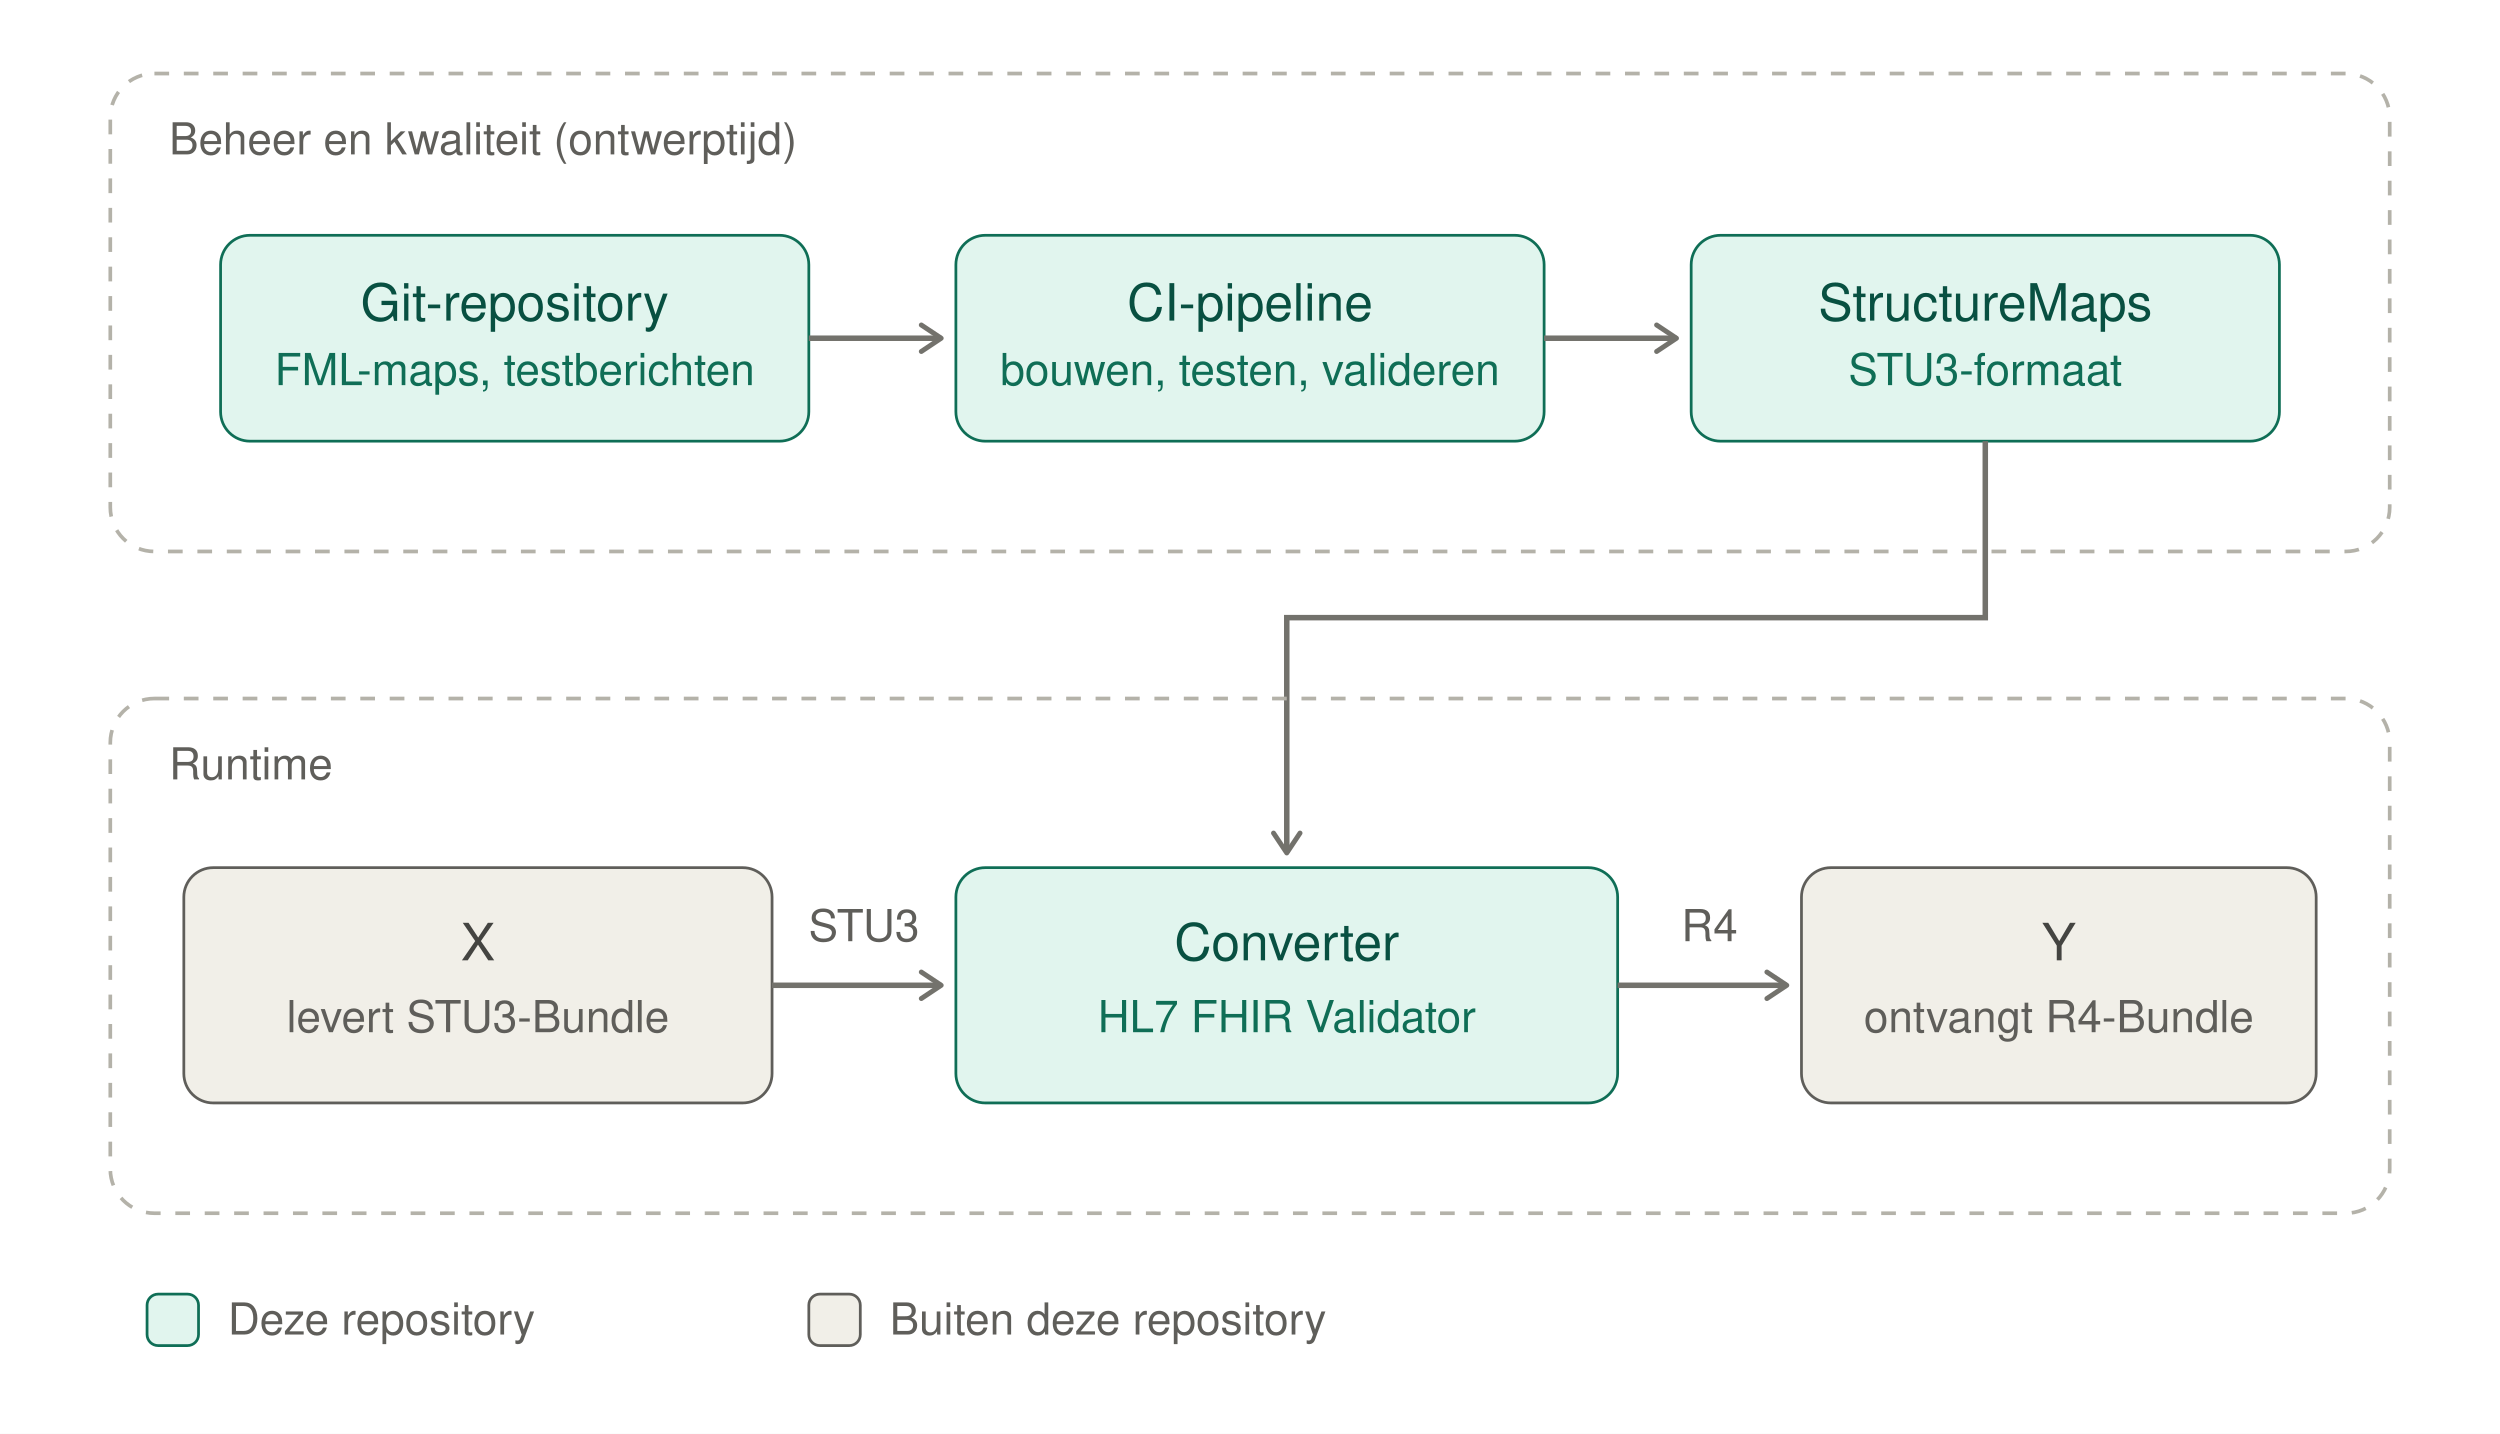
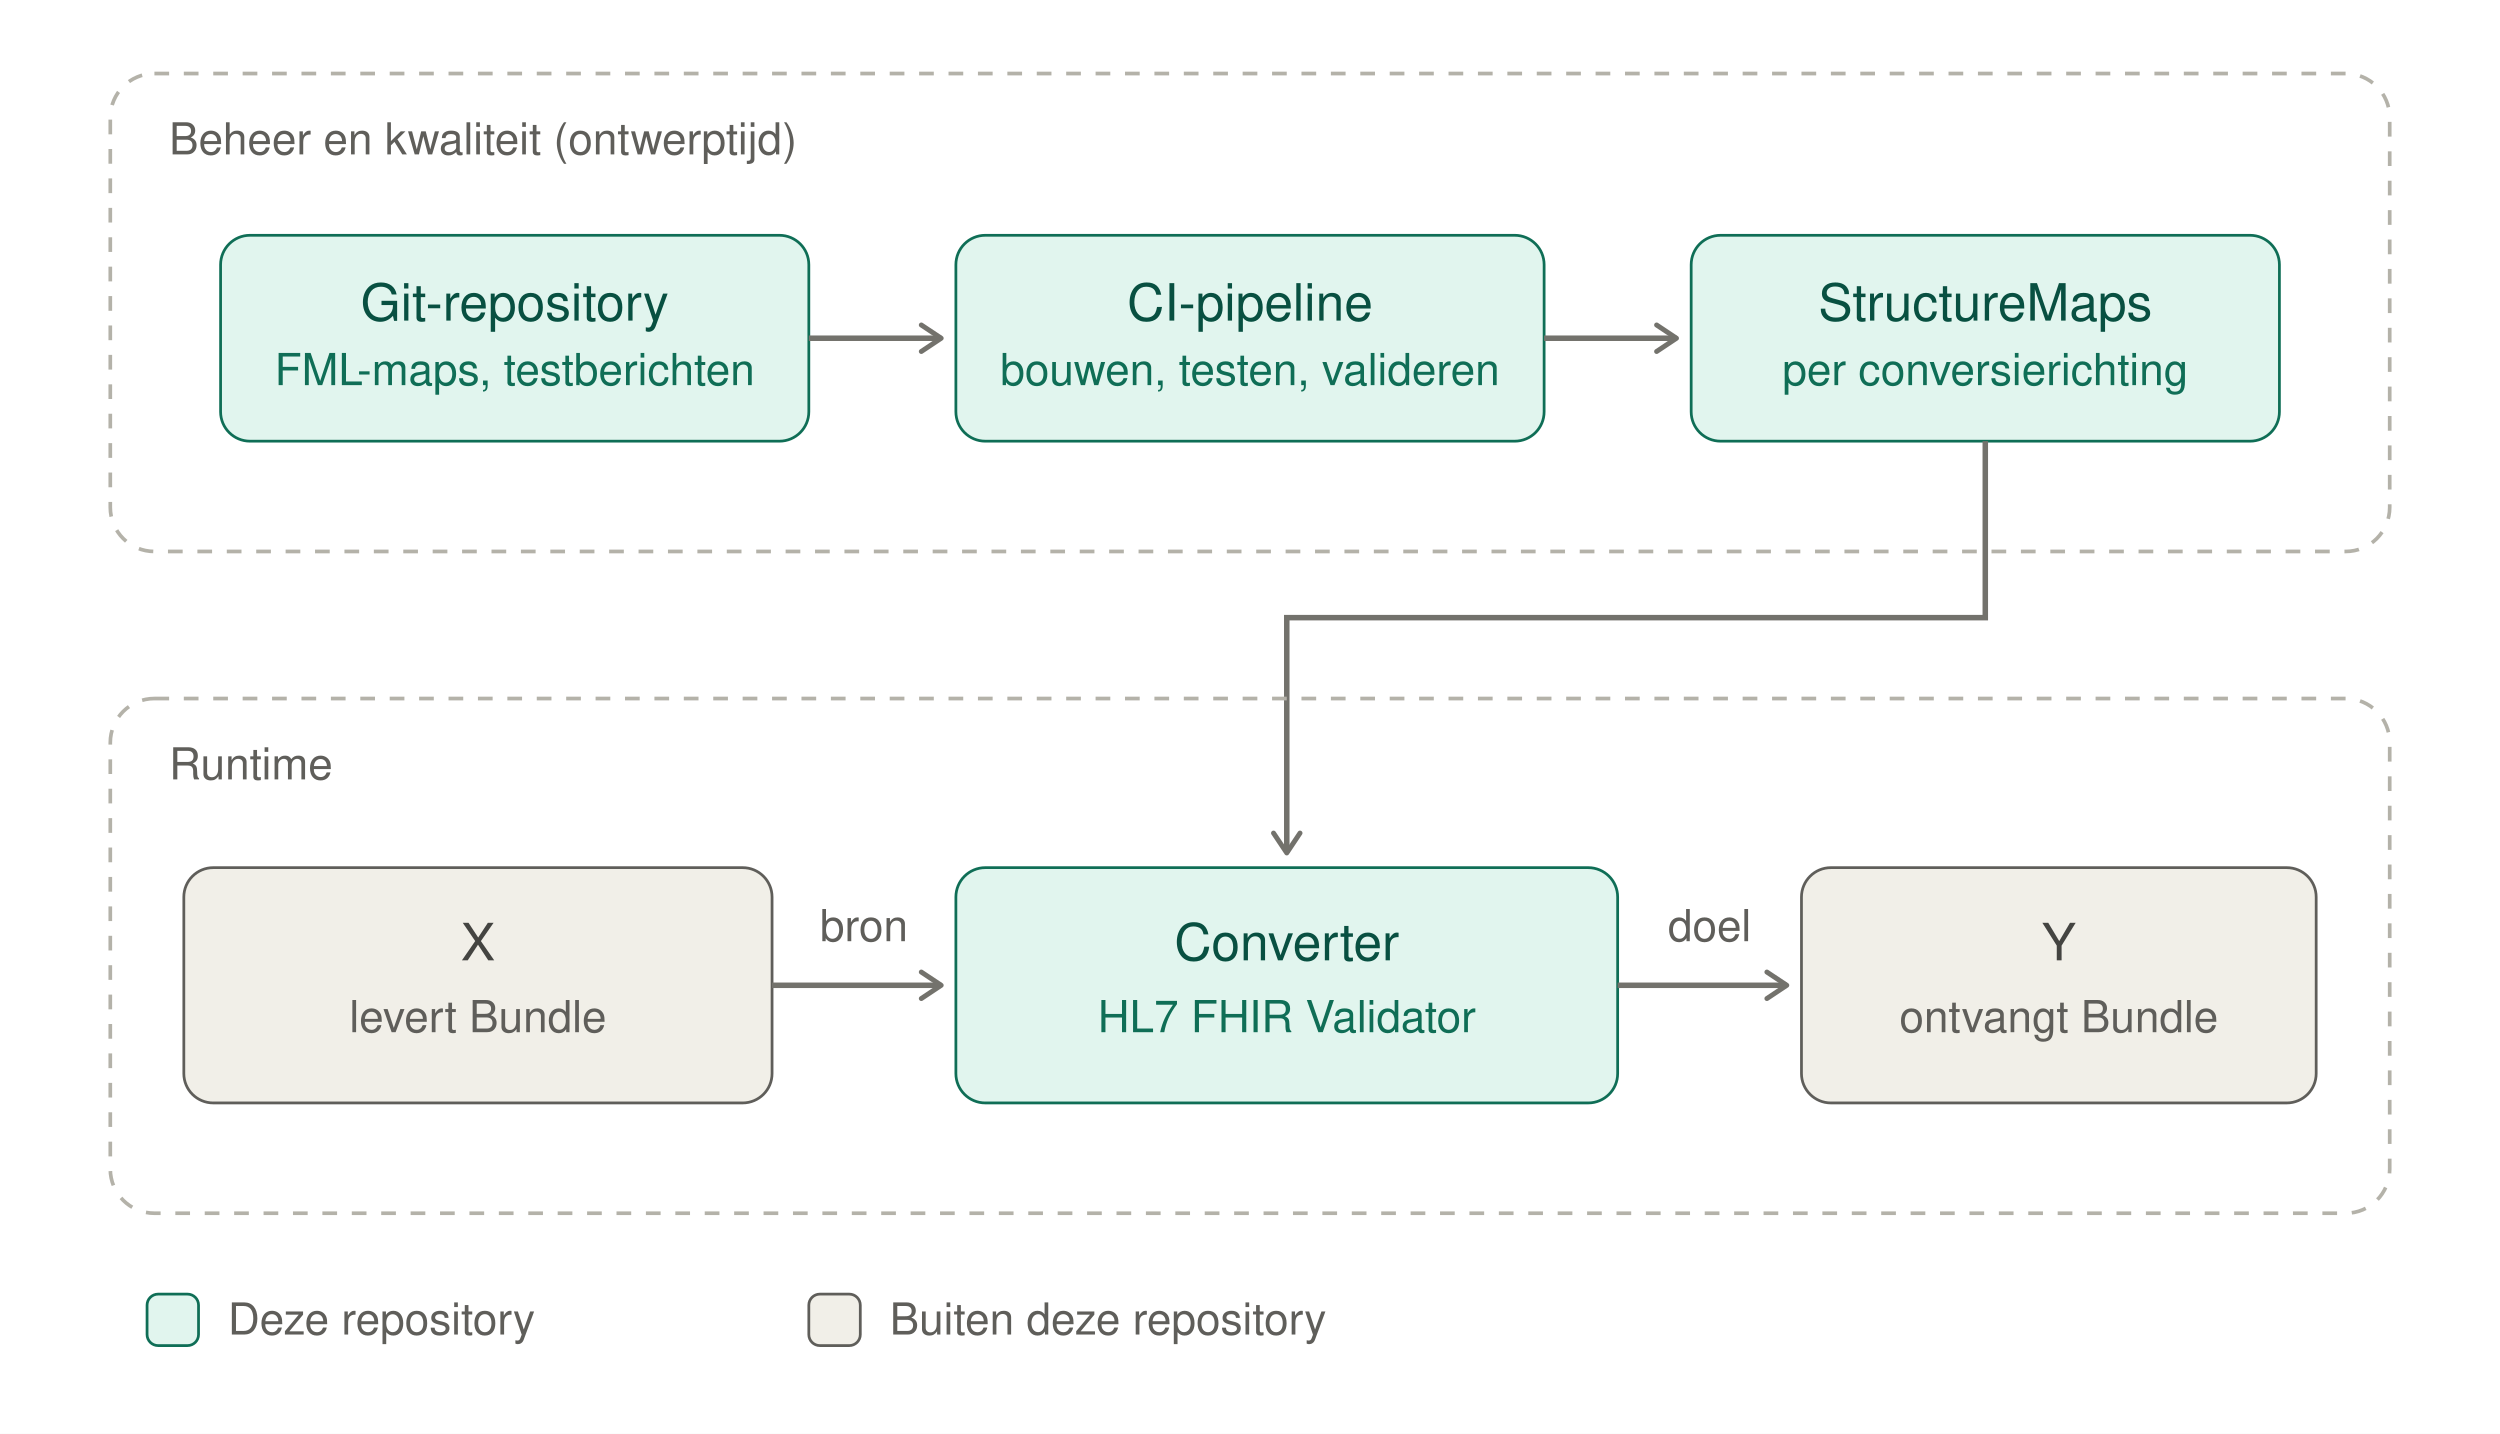
<svg xmlns="http://www.w3.org/2000/svg" width="680" height="390" viewBox="0 0 680 390" role="img" font-family="-apple-system, 'Segoe UI', Helvetica, Arial, sans-serif">
  <defs>
    <marker id="arrow" viewBox="0 0 10 10" refX="8" refY="5" markerWidth="6" markerHeight="6" orient="auto-start-reverse">
      <path d="M2 1L8 5L2 9" fill="none" stroke="#73726c" stroke-width="1.5" stroke-linecap="round" stroke-linejoin="round" />
    </marker>
    <style>
      .teal rect { fill: #E1F5EE; stroke: #0F6E56; }
      .teal .t { fill: #085041; }
      .teal .s { fill: #0F6E56; }
      .gray rect { fill: #F1EFE8; stroke: #5F5E5A; }
      .gray .t { fill: #444441; }
      .gray .s { fill: #5F5E5A; }
      .t { font-size: 14px; font-weight: 500; }
      .s { font-size: 12px; }
      .lbl { font-size: 12px; fill: #5F5E5A; }
      .arr { stroke: #73726c; stroke-width: 1.5; fill: none; }
      .cont { fill: none; stroke: #B4B2A9; stroke-width: 1; stroke-dasharray: 4 4; }
    </style>
  </defs>
  <rect x="0" y="0" width="680" height="390" fill="#FFFFFF" />
  <rect class="cont" x="30" y="20" width="620" height="130" rx="12" />
  <text class="lbl" x="46" y="42">Beheer en kwaliteit (ontwerptijd)</text>
  <g class="teal">
    <rect x="60" y="64" width="160" height="56" rx="8" stroke-width="0.75" />
    <text class="t" x="140" y="84" text-anchor="middle" dominant-baseline="central">Git-repository</text>
    <text class="s" x="140" y="102" text-anchor="middle" dominant-baseline="central">FML-maps, testberichten</text>
  </g>
  <g class="teal">
    <rect x="260" y="64" width="160" height="56" rx="8" stroke-width="0.75" />
    <text class="t" x="340" y="84" text-anchor="middle" dominant-baseline="central">CI-pipeline</text>
    <text class="s" x="340" y="102" text-anchor="middle" dominant-baseline="central">bouwen, testen, valideren</text>
  </g>
  <g class="teal">
    <rect x="460" y="64" width="160" height="56" rx="8" stroke-width="0.75" />
    <text class="t" x="540" y="84" text-anchor="middle" dominant-baseline="central">StructureMaps</text>
-     <text class="s" x="540" y="102" text-anchor="middle" dominant-baseline="central">STU3-formaat</text>
+     <text class="s" x="540" y="102" text-anchor="middle" dominant-baseline="central">per conversierichting</text>
  </g>
  <line class="arr" x1="220" y1="92" x2="256" y2="92" marker-end="url(#arrow)" />
  <line class="arr" x1="420" y1="92" x2="456" y2="92" marker-end="url(#arrow)" />
  <path class="arr" d="M540 120 L540 168 L350 168 L350 232" marker-end="url(#arrow)" />
  <rect class="cont" x="30" y="190" width="620" height="140" rx="12" />
  <text class="lbl" x="46" y="212">Runtime</text>
  <g class="gray">
    <rect x="50" y="236" width="160" height="64" rx="8" stroke-width="0.75" />
    <text class="t" x="130" y="258" text-anchor="middle" dominant-baseline="central">X</text>
-     <text class="s" x="130" y="278" text-anchor="middle" dominant-baseline="central">levert STU3-Bundle</text>
+     <text class="s" x="130" y="278" text-anchor="middle" dominant-baseline="central">levert Bundle</text>
  </g>
  <g class="teal">
    <rect x="260" y="236" width="180" height="64" rx="8" stroke-width="0.75" />
    <text class="t" x="350" y="258" text-anchor="middle" dominant-baseline="central">Converter</text>
    <text class="s" x="350" y="278" text-anchor="middle" dominant-baseline="central">HL7 FHIR Validator</text>
  </g>
  <g class="gray">
    <rect x="490" y="236" width="140" height="64" rx="8" stroke-width="0.75" />
    <text class="t" x="560" y="258" text-anchor="middle" dominant-baseline="central">Y</text>
-     <text class="s" x="560" y="278" text-anchor="middle" dominant-baseline="central">ontvangt R4-Bundle</text>
+     <text class="s" x="560" y="278" text-anchor="middle" dominant-baseline="central">ontvangt Bundle</text>
  </g>
-   <text class="lbl" x="235" y="256" text-anchor="middle">STU3</text>
+   <text class="lbl" x="235" y="256" text-anchor="middle">bron</text>
  <line class="arr" x1="210" y1="268" x2="256" y2="268" marker-end="url(#arrow)" />
-   <text class="lbl" x="465" y="256" text-anchor="middle">R4</text>
+   <text class="lbl" x="465" y="256" text-anchor="middle">doel</text>
  <line class="arr" x1="440" y1="268" x2="486" y2="268" marker-end="url(#arrow)" />
  <g class="teal">
    <rect x="40" y="352" width="14" height="14" rx="3" stroke-width="0.75" />
  </g>
  <text class="lbl" x="62" y="363">Deze repository</text>
  <g class="gray">
    <rect x="220" y="352" width="14" height="14" rx="3" stroke-width="0.75" />
  </g>
  <text class="lbl" x="242" y="363">Buiten deze repository</text>
</svg>
